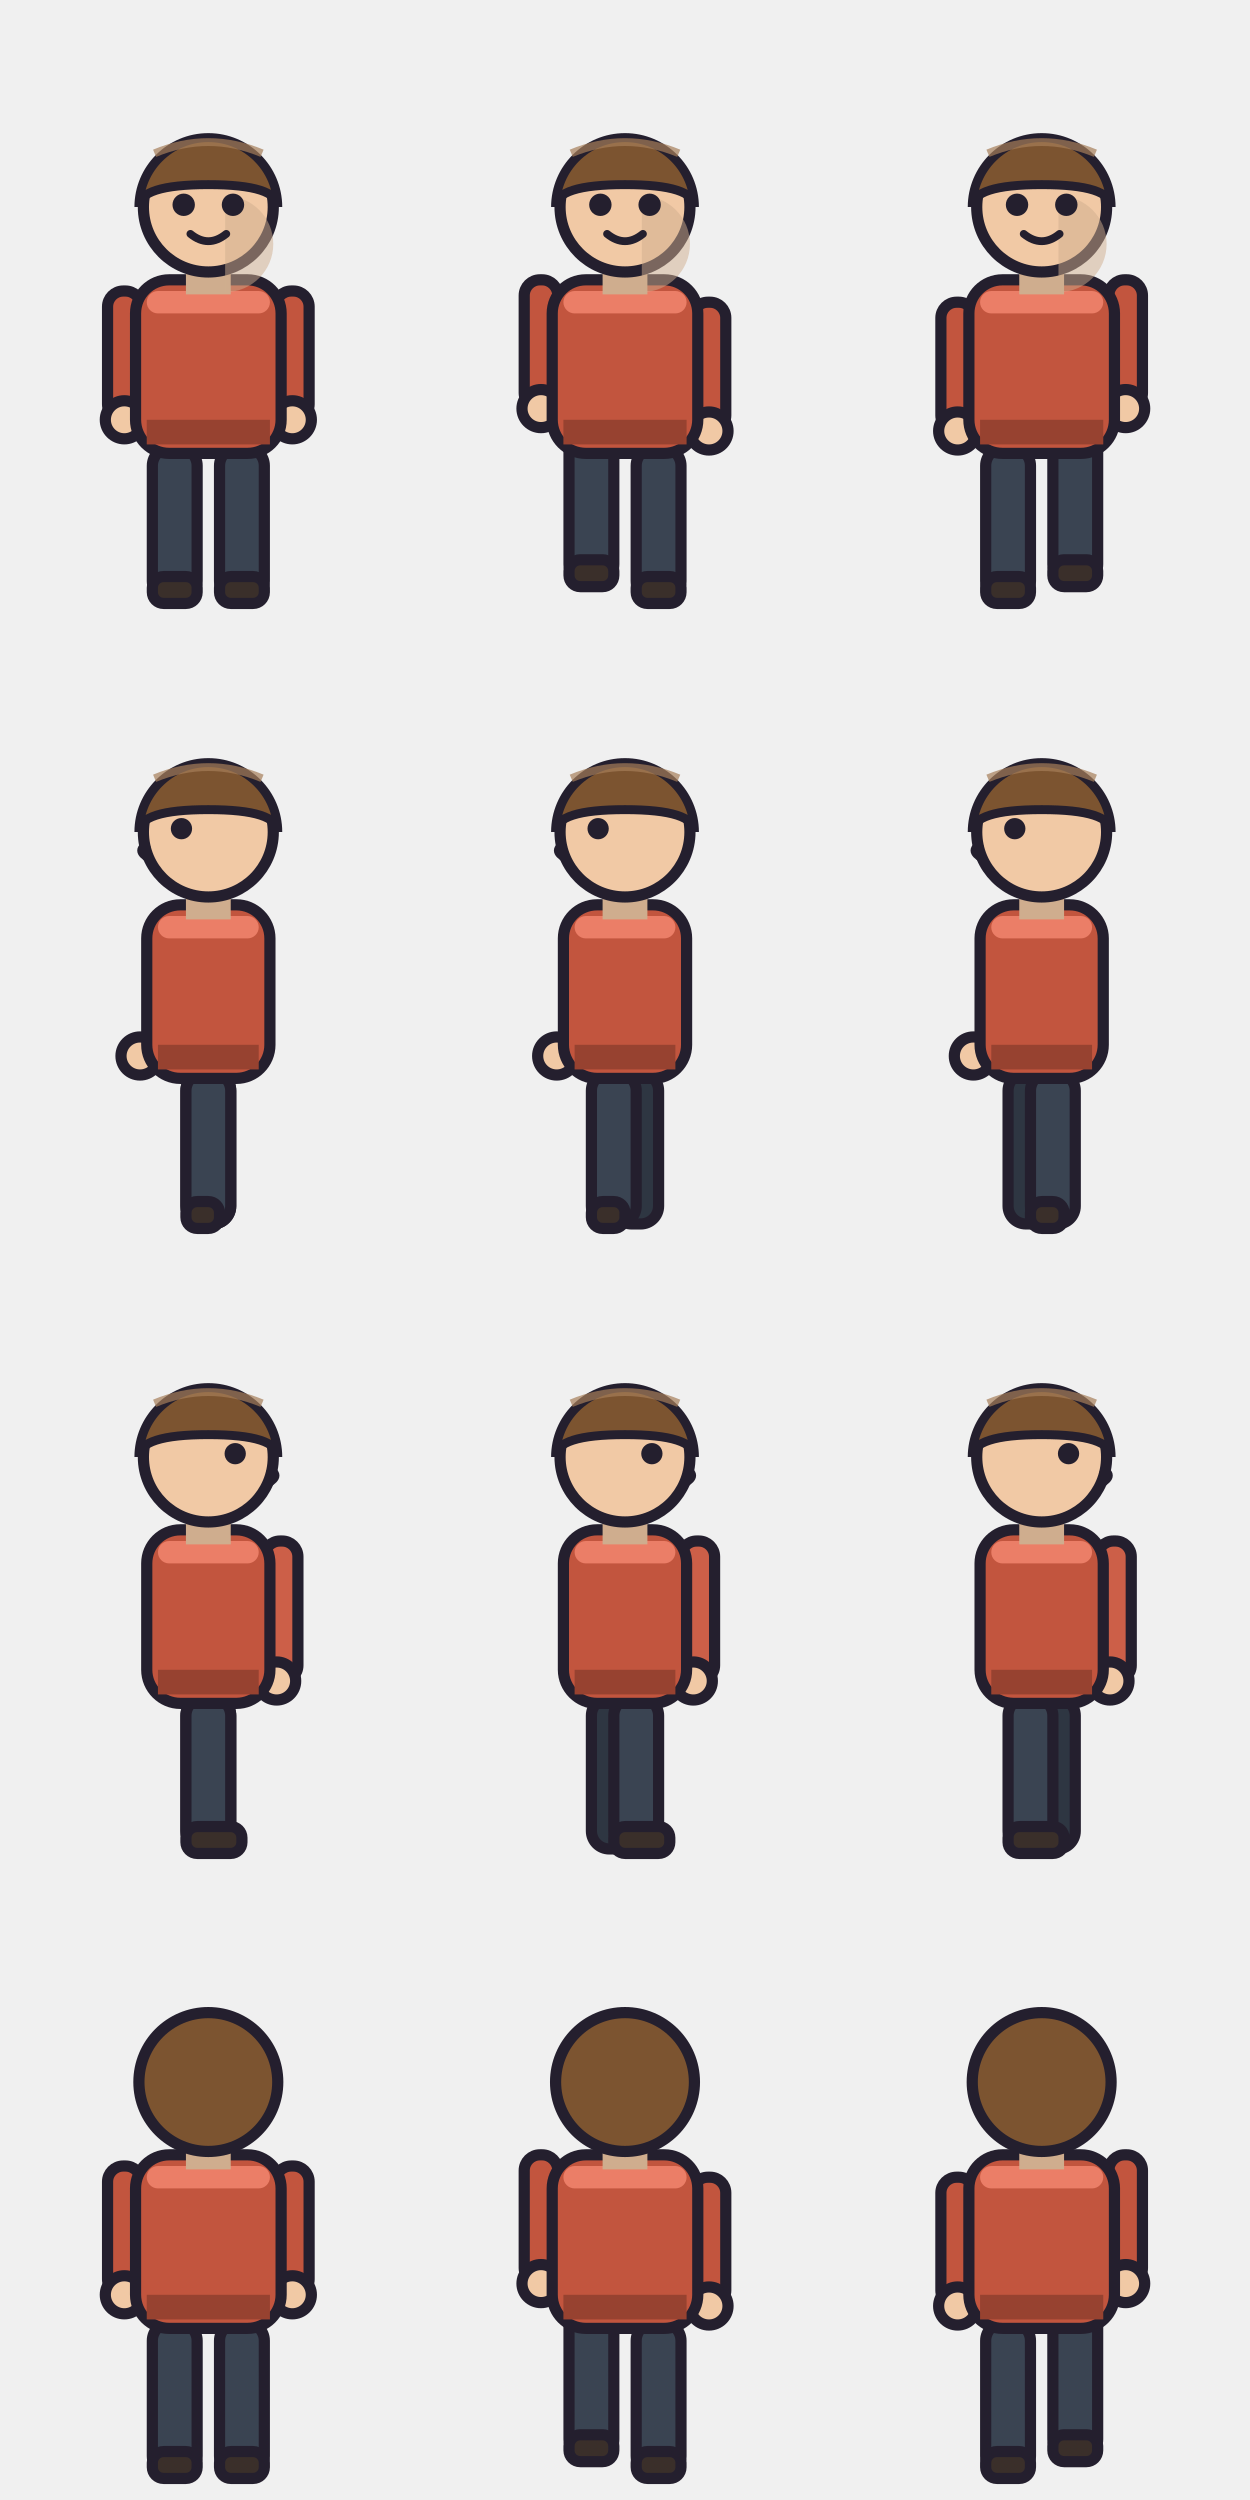
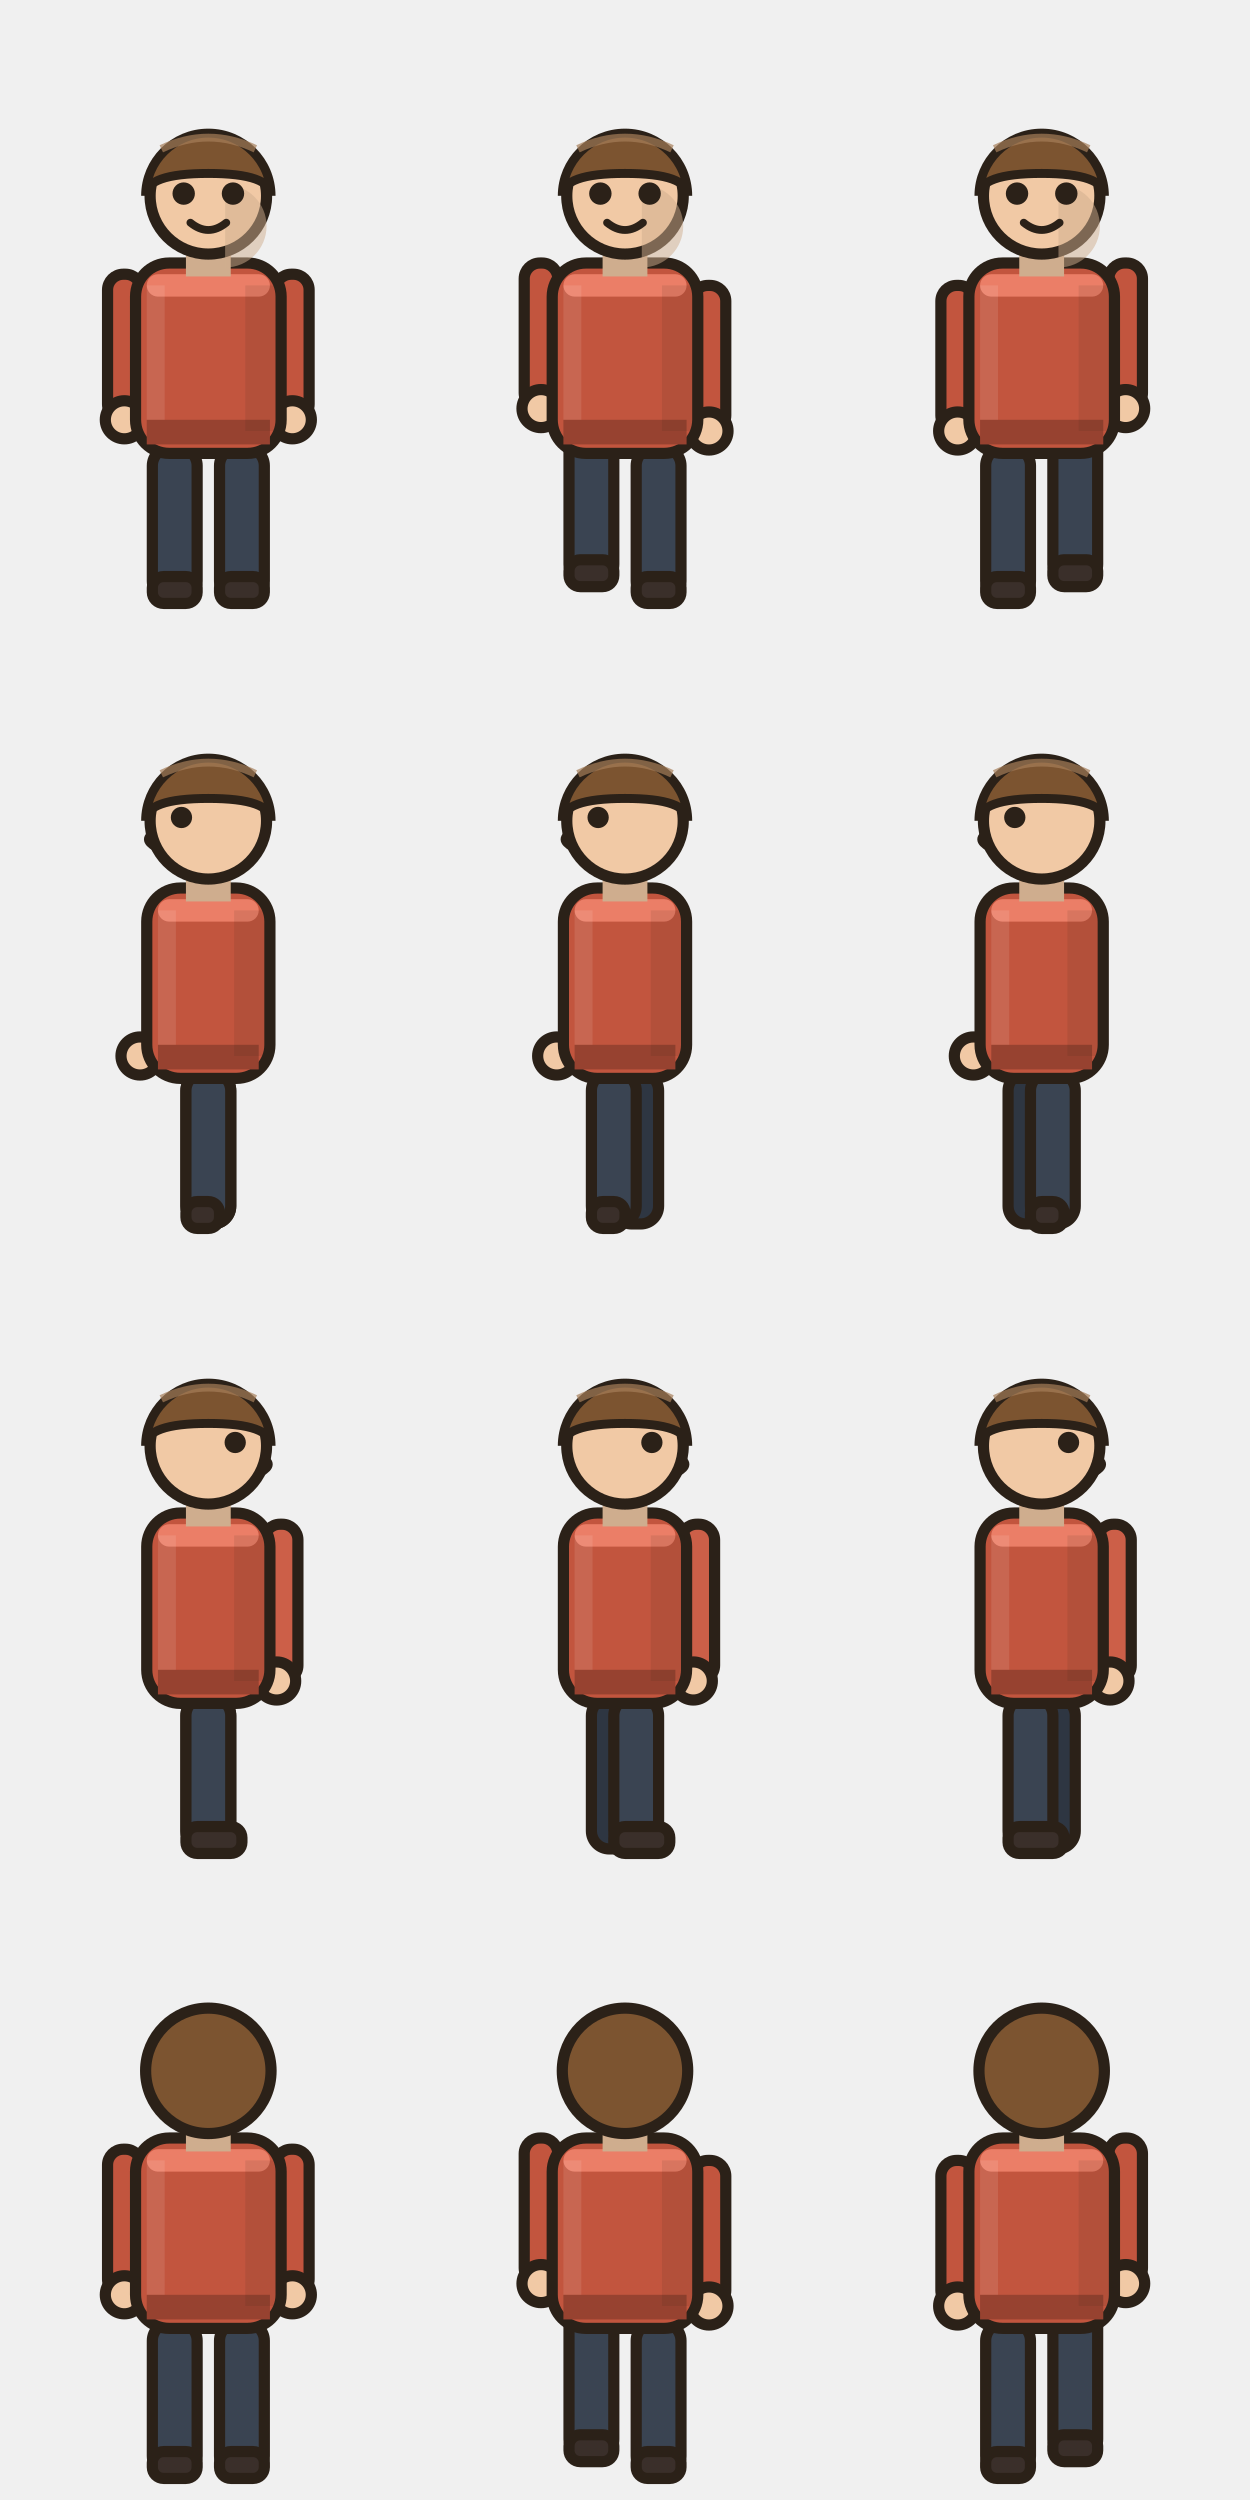
<svg xmlns="http://www.w3.org/2000/svg" width="96" height="192" viewBox="0 0 96 192">
  <g transform="translate(0 0)">
    <g transform="translate(16 46) scale(0.86) translate(-16 -46)">
-       <rect x="11" y="32.5" width="4" height="13.5" rx="1.6" fill="#3a4452" stroke="#241f2e" stroke-width="1" />
-       <rect x="17" y="32.5" width="4" height="13.5" rx="1.6" fill="#3a4452" stroke="#241f2e" stroke-width="1" />
-       <rect x="11" y="44" width="4" height="2.4" rx="1" fill="#3a2f2a" stroke="#241f2e" stroke-width="1" />
-       <rect x="17" y="44" width="4" height="2.4" rx="1" fill="#3a2f2a" stroke="#241f2e" stroke-width="1" />
-       <rect x="7" y="18.5" width="3" height="11.5" rx="1.4" fill="#c2553e" stroke="#241f2e" stroke-width="1" />
-       <rect x="22" y="18.5" width="3" height="11.5" rx="1.4" fill="#c2553e" stroke="#241f2e" stroke-width="1" />
-       <circle cx="8.5" cy="30" r="1.7" fill="#f1c9a5" stroke="#241f2e" stroke-width="1" />
-       <circle cx="23.5" cy="30" r="1.7" fill="#f1c9a5" stroke="#241f2e" stroke-width="1" />
-       <rect x="9.5" y="17.5" width="13" height="15.5" rx="3" fill="#c2553e" stroke="#241f2e" stroke-width="1" />
-       <rect x="10.5" y="18.5" width="11" height="2" rx="1" fill="#eb7e67" />
-       <rect x="10.5" y="30" width="11" height="2.2" fill="#974230" />
-       <rect x="14" y="15.3" width="4" height="3.5" fill="#cfad8e" />
-       <circle cx="16" cy="11" r="5.8" fill="#f1c9a5" stroke="#241f2e" stroke-width="1" />
-       <path d="M17.5 10 a4.3 4.3 0 0 1 0 8.6" fill="#cfad8e" opacity="0.5" />
-       <path d="M9.8 11 a6.2 6.2 0 0 1 12.4 0 q0 -2 -6.2 -2 q-6.2 0 -6.2 2 z" fill="#7c5430" stroke="#241f2e" stroke-width="0.8" />
-       <path d="M11.2 6.2 q4.8 -2 9.6 0" fill="none" stroke="#a57d59" stroke-width="0.7" opacity="0.7" />
-       <circle cx="13.8" cy="10.8" r="1" fill="#241f2e" />
-       <circle cx="18.2" cy="10.8" r="1" fill="#241f2e" />
-       <path d="M14.4 13.4 q1.6 1.3 3.2 0" fill="none" stroke="#241f2e" stroke-width="0.7" stroke-linecap="round" />
+       <rect x="11" y="32.5" width="4" height="13.5" rx="1.6" fill="#3a4452" stroke="#2b2118" stroke-width="1" />
+       <rect x="17" y="32.5" width="4" height="13.5" rx="1.6" fill="#3a4452" stroke="#2b2118" stroke-width="1" />
+       <rect x="11" y="44" width="4" height="2.4" rx="1" fill="#3a2f2a" stroke="#2b2118" stroke-width="1" />
+       <rect x="17" y="44" width="4" height="2.4" rx="1" fill="#3a2f2a" stroke="#2b2118" stroke-width="1" />
+       <rect x="7" y="17" width="3" height="13" rx="1.4" fill="#c2553e" stroke="#2b2118" stroke-width="1" />
+       <rect x="22" y="17" width="3" height="13" rx="1.4" fill="#c2553e" stroke="#2b2118" stroke-width="1" />
+       <circle cx="8.5" cy="30" r="1.7" fill="#f1c9a5" stroke="#2b2118" stroke-width="1" />
+       <circle cx="23.5" cy="30" r="1.7" fill="#f1c9a5" stroke="#2b2118" stroke-width="1" />
+       <rect x="9.5" y="16" width="13" height="17" rx="3" fill="#c2553e" stroke="#2b2118" stroke-width="1" />
+       <rect x="10.5" y="17" width="11" height="2" rx="1" fill="#eb7e67" />
+       <rect x="10.5" y="30" width="11" height="2.2" fill="#974230" />
+       <rect x="19.3" y="18" width="3" height="13" fill="#2b2118" opacity="0.10" />
+       <rect x="10.5" y="18" width="1.6" height="12" fill="#ffffff" opacity="0.10" />
+       <rect x="14" y="13.7" width="4" height="3.5" fill="#cfad8e" />
+       <circle cx="16" cy="10" r="5.2" fill="#f1c9a5" stroke="#2b2118" stroke-width="1" />
+       <path d="M17.5 9 a3.7 3.7 0 0 1 0 7.4" fill="#cfad8e" opacity="0.5" />
+       <path d="M10.4 10 a5.6 5.6 0 0 1 11.2 0 q0 -2 -5.6 -2 q-5.6 0 -5.6 2 z" fill="#7c5430" stroke="#2b2118" stroke-width="0.8" />
+       <path d="M11.8 5.8 q4.2 -2 8.4 0" fill="none" stroke="#a57d59" stroke-width="0.7" opacity="0.7" />
+       <circle cx="13.8" cy="9.8" r="1" fill="#2b2118" />
+       <circle cx="18.2" cy="9.8" r="1" fill="#2b2118" />
+       <path d="M14.4 12.4 q1.6 1.3 3.2 0" fill="none" stroke="#2b2118" stroke-width="0.7" stroke-linecap="round" />
    </g>
  </g>
  <g transform="translate(32 0)">
    <g transform="translate(16 46) scale(0.86) translate(-16 -46)">
-       <rect x="11" y="31" width="4" height="13.5" rx="1.6" fill="#3a4452" stroke="#241f2e" stroke-width="1" />
-       <rect x="17" y="32.5" width="4" height="13.5" rx="1.6" fill="#3a4452" stroke="#241f2e" stroke-width="1" />
-       <rect x="11" y="42.5" width="4" height="2.4" rx="1" fill="#3a2f2a" stroke="#241f2e" stroke-width="1" />
-       <rect x="17" y="44" width="4" height="2.4" rx="1" fill="#3a2f2a" stroke="#241f2e" stroke-width="1" />
-       <rect x="7" y="17.5" width="3" height="11.5" rx="1.4" fill="#c2553e" stroke="#241f2e" stroke-width="1" />
-       <rect x="22" y="19.5" width="3" height="11.5" rx="1.4" fill="#c2553e" stroke="#241f2e" stroke-width="1" />
-       <circle cx="8.5" cy="29" r="1.7" fill="#f1c9a5" stroke="#241f2e" stroke-width="1" />
-       <circle cx="23.5" cy="31" r="1.7" fill="#f1c9a5" stroke="#241f2e" stroke-width="1" />
-       <rect x="9.5" y="17.5" width="13" height="15.5" rx="3" fill="#c2553e" stroke="#241f2e" stroke-width="1" />
-       <rect x="10.5" y="18.5" width="11" height="2" rx="1" fill="#eb7e67" />
-       <rect x="10.5" y="30" width="11" height="2.2" fill="#974230" />
-       <rect x="14" y="15.3" width="4" height="3.5" fill="#cfad8e" />
-       <circle cx="16" cy="11" r="5.8" fill="#f1c9a5" stroke="#241f2e" stroke-width="1" />
-       <path d="M17.5 10 a4.3 4.3 0 0 1 0 8.6" fill="#cfad8e" opacity="0.5" />
-       <path d="M9.8 11 a6.2 6.2 0 0 1 12.4 0 q0 -2 -6.2 -2 q-6.2 0 -6.2 2 z" fill="#7c5430" stroke="#241f2e" stroke-width="0.8" />
-       <path d="M11.2 6.2 q4.8 -2 9.6 0" fill="none" stroke="#a57d59" stroke-width="0.7" opacity="0.7" />
-       <circle cx="13.8" cy="10.8" r="1" fill="#241f2e" />
-       <circle cx="18.2" cy="10.8" r="1" fill="#241f2e" />
-       <path d="M14.4 13.4 q1.6 1.3 3.2 0" fill="none" stroke="#241f2e" stroke-width="0.7" stroke-linecap="round" />
+       <rect x="11" y="31" width="4" height="13.5" rx="1.6" fill="#3a4452" stroke="#2b2118" stroke-width="1" />
+       <rect x="17" y="32.5" width="4" height="13.5" rx="1.6" fill="#3a4452" stroke="#2b2118" stroke-width="1" />
+       <rect x="11" y="42.5" width="4" height="2.4" rx="1" fill="#3a2f2a" stroke="#2b2118" stroke-width="1" />
+       <rect x="17" y="44" width="4" height="2.4" rx="1" fill="#3a2f2a" stroke="#2b2118" stroke-width="1" />
+       <rect x="7" y="16" width="3" height="13" rx="1.4" fill="#c2553e" stroke="#2b2118" stroke-width="1" />
+       <rect x="22" y="18" width="3" height="13" rx="1.4" fill="#c2553e" stroke="#2b2118" stroke-width="1" />
+       <circle cx="8.5" cy="29" r="1.7" fill="#f1c9a5" stroke="#2b2118" stroke-width="1" />
+       <circle cx="23.5" cy="31" r="1.7" fill="#f1c9a5" stroke="#2b2118" stroke-width="1" />
+       <rect x="9.5" y="16" width="13" height="17" rx="3" fill="#c2553e" stroke="#2b2118" stroke-width="1" />
+       <rect x="10.5" y="17" width="11" height="2" rx="1" fill="#eb7e67" />
+       <rect x="10.5" y="30" width="11" height="2.2" fill="#974230" />
+       <rect x="19.3" y="18" width="3" height="13" fill="#2b2118" opacity="0.10" />
+       <rect x="10.5" y="18" width="1.6" height="12" fill="#ffffff" opacity="0.10" />
+       <rect x="14" y="13.7" width="4" height="3.5" fill="#cfad8e" />
+       <circle cx="16" cy="10" r="5.2" fill="#f1c9a5" stroke="#2b2118" stroke-width="1" />
+       <path d="M17.5 9 a3.7 3.7 0 0 1 0 7.4" fill="#cfad8e" opacity="0.5" />
+       <path d="M10.4 10 a5.6 5.6 0 0 1 11.2 0 q0 -2 -5.6 -2 q-5.6 0 -5.6 2 z" fill="#7c5430" stroke="#2b2118" stroke-width="0.8" />
+       <path d="M11.8 5.8 q4.2 -2 8.4 0" fill="none" stroke="#a57d59" stroke-width="0.7" opacity="0.7" />
+       <circle cx="13.8" cy="9.8" r="1" fill="#2b2118" />
+       <circle cx="18.2" cy="9.8" r="1" fill="#2b2118" />
+       <path d="M14.4 12.4 q1.6 1.3 3.2 0" fill="none" stroke="#2b2118" stroke-width="0.7" stroke-linecap="round" />
    </g>
  </g>
  <g transform="translate(64 0)">
    <g transform="translate(16 46) scale(0.86) translate(-16 -46)">
-       <rect x="11" y="32.5" width="4" height="13.5" rx="1.6" fill="#3a4452" stroke="#241f2e" stroke-width="1" />
-       <rect x="17" y="31" width="4" height="13.5" rx="1.6" fill="#3a4452" stroke="#241f2e" stroke-width="1" />
-       <rect x="11" y="44" width="4" height="2.4" rx="1" fill="#3a2f2a" stroke="#241f2e" stroke-width="1" />
-       <rect x="17" y="42.5" width="4" height="2.4" rx="1" fill="#3a2f2a" stroke="#241f2e" stroke-width="1" />
-       <rect x="7" y="19.5" width="3" height="11.5" rx="1.4" fill="#c2553e" stroke="#241f2e" stroke-width="1" />
-       <rect x="22" y="17.5" width="3" height="11.5" rx="1.4" fill="#c2553e" stroke="#241f2e" stroke-width="1" />
-       <circle cx="8.5" cy="31" r="1.7" fill="#f1c9a5" stroke="#241f2e" stroke-width="1" />
-       <circle cx="23.5" cy="29" r="1.7" fill="#f1c9a5" stroke="#241f2e" stroke-width="1" />
-       <rect x="9.5" y="17.5" width="13" height="15.5" rx="3" fill="#c2553e" stroke="#241f2e" stroke-width="1" />
-       <rect x="10.5" y="18.5" width="11" height="2" rx="1" fill="#eb7e67" />
-       <rect x="10.5" y="30" width="11" height="2.2" fill="#974230" />
-       <rect x="14" y="15.3" width="4" height="3.5" fill="#cfad8e" />
-       <circle cx="16" cy="11" r="5.8" fill="#f1c9a5" stroke="#241f2e" stroke-width="1" />
-       <path d="M17.5 10 a4.3 4.3 0 0 1 0 8.6" fill="#cfad8e" opacity="0.5" />
-       <path d="M9.8 11 a6.2 6.2 0 0 1 12.4 0 q0 -2 -6.2 -2 q-6.2 0 -6.2 2 z" fill="#7c5430" stroke="#241f2e" stroke-width="0.8" />
-       <path d="M11.2 6.2 q4.8 -2 9.6 0" fill="none" stroke="#a57d59" stroke-width="0.7" opacity="0.7" />
-       <circle cx="13.8" cy="10.8" r="1" fill="#241f2e" />
-       <circle cx="18.2" cy="10.8" r="1" fill="#241f2e" />
-       <path d="M14.4 13.4 q1.6 1.3 3.2 0" fill="none" stroke="#241f2e" stroke-width="0.7" stroke-linecap="round" />
+       <rect x="11" y="32.5" width="4" height="13.5" rx="1.6" fill="#3a4452" stroke="#2b2118" stroke-width="1" />
+       <rect x="17" y="31" width="4" height="13.5" rx="1.6" fill="#3a4452" stroke="#2b2118" stroke-width="1" />
+       <rect x="11" y="44" width="4" height="2.4" rx="1" fill="#3a2f2a" stroke="#2b2118" stroke-width="1" />
+       <rect x="17" y="42.5" width="4" height="2.4" rx="1" fill="#3a2f2a" stroke="#2b2118" stroke-width="1" />
+       <rect x="7" y="18" width="3" height="13" rx="1.4" fill="#c2553e" stroke="#2b2118" stroke-width="1" />
+       <rect x="22" y="16" width="3" height="13" rx="1.4" fill="#c2553e" stroke="#2b2118" stroke-width="1" />
+       <circle cx="8.5" cy="31" r="1.7" fill="#f1c9a5" stroke="#2b2118" stroke-width="1" />
+       <circle cx="23.5" cy="29" r="1.7" fill="#f1c9a5" stroke="#2b2118" stroke-width="1" />
+       <rect x="9.5" y="16" width="13" height="17" rx="3" fill="#c2553e" stroke="#2b2118" stroke-width="1" />
+       <rect x="10.5" y="17" width="11" height="2" rx="1" fill="#eb7e67" />
+       <rect x="10.5" y="30" width="11" height="2.2" fill="#974230" />
+       <rect x="19.3" y="18" width="3" height="13" fill="#2b2118" opacity="0.10" />
+       <rect x="10.5" y="18" width="1.6" height="12" fill="#ffffff" opacity="0.10" />
+       <rect x="14" y="13.7" width="4" height="3.5" fill="#cfad8e" />
+       <circle cx="16" cy="10" r="5.2" fill="#f1c9a5" stroke="#2b2118" stroke-width="1" />
+       <path d="M17.5 9 a3.7 3.7 0 0 1 0 7.4" fill="#cfad8e" opacity="0.5" />
+       <path d="M10.4 10 a5.6 5.6 0 0 1 11.2 0 q0 -2 -5.6 -2 q-5.6 0 -5.6 2 z" fill="#7c5430" stroke="#2b2118" stroke-width="0.8" />
+       <path d="M11.8 5.8 q4.2 -2 8.4 0" fill="none" stroke="#a57d59" stroke-width="0.7" opacity="0.7" />
+       <circle cx="13.8" cy="9.8" r="1" fill="#2b2118" />
+       <circle cx="18.2" cy="9.8" r="1" fill="#2b2118" />
+       <path d="M14.4 12.4 q1.6 1.3 3.2 0" fill="none" stroke="#2b2118" stroke-width="0.7" stroke-linecap="round" />
    </g>
  </g>
  <g transform="translate(0 48)">
    <g transform="translate(16 46) scale(0.86) translate(-16 -46)">
-       <rect x="14" y="32.5" width="4" height="13.5" rx="1.6" fill="#2e3642" stroke="#241f2e" stroke-width="1" />
-       <rect x="14" y="32.5" width="4" height="13.5" rx="1.6" fill="#3a4452" stroke="#241f2e" stroke-width="1" />
-       <rect x="14" y="44" width="3" height="2.4" rx="1" fill="#3a2f2a" stroke="#241f2e" stroke-width="1" />
-       <rect x="11" y="18.5" width="3" height="12.5" rx="1.4" fill="#cc5f48" stroke="#241f2e" stroke-width="1" />
-       <circle cx="9.9" cy="31" r="1.7" fill="#f1c9a5" stroke="#241f2e" stroke-width="1" />
-       <rect x="10.5" y="17.5" width="11" height="15.5" rx="3" fill="#c2553e" stroke="#241f2e" stroke-width="1" />
-       <rect x="11.5" y="18.5" width="9" height="2" rx="1" fill="#eb7e67" />
-       <rect x="11.5" y="30" width="9" height="2.2" fill="#974230" />
-       <rect x="14" y="15.3" width="4" height="3.5" fill="#cfad8e" />
-       <circle cx="16" cy="11" r="5.8" fill="#f1c9a5" stroke="#241f2e" stroke-width="1" />
-       <path d="M9.8 11 a6.2 6.2 0 0 1 12.4 0 q0 -2 -6.2 -2 q-6.2 0 -6.2 2 z" fill="#7c5430" stroke="#241f2e" stroke-width="0.8" />
-       <path d="M11.2 6.2 q4.8 -2 9.6 0" fill="none" stroke="#a57d59" stroke-width="0.7" opacity="0.7" />
-       <circle cx="13.6" cy="10.7" r="0.95" fill="#241f2e" />
-       <path d="M10.7 12 q-1.4 0.6 0 1.4" fill="none" stroke="#241f2e" stroke-width="0.7" />
+       <rect x="14" y="32.5" width="4" height="13.5" rx="1.6" fill="#2e3642" stroke="#2b2118" stroke-width="1" />
+       <rect x="14" y="32.5" width="4" height="13.5" rx="1.6" fill="#3a4452" stroke="#2b2118" stroke-width="1" />
+       <rect x="14" y="44" width="3" height="2.4" rx="1" fill="#3a2f2a" stroke="#2b2118" stroke-width="1" />
+       <rect x="11" y="17" width="3" height="14" rx="1.4" fill="#cc5f48" stroke="#2b2118" stroke-width="1" />
+       <circle cx="9.9" cy="31" r="1.7" fill="#f1c9a5" stroke="#2b2118" stroke-width="1" />
+       <rect x="10.5" y="16" width="11" height="17" rx="3" fill="#c2553e" stroke="#2b2118" stroke-width="1" />
+       <rect x="11.5" y="17" width="9" height="2" rx="1" fill="#eb7e67" />
+       <rect x="11.5" y="30" width="9" height="2.2" fill="#974230" />
+       <rect x="18.3" y="18" width="3" height="13" fill="#2b2118" opacity="0.10" />
+       <rect x="11.5" y="18" width="1.6" height="12" fill="#ffffff" opacity="0.10" />
+       <rect x="14" y="13.7" width="4" height="3.5" fill="#cfad8e" />
+       <circle cx="16" cy="10" r="5.2" fill="#f1c9a5" stroke="#2b2118" stroke-width="1" />
+       <path d="M10.4 10 a5.6 5.6 0 0 1 11.2 0 q0 -2 -5.6 -2 q-5.6 0 -5.6 2 z" fill="#7c5430" stroke="#2b2118" stroke-width="0.8" />
+       <path d="M11.8 5.8 q4.2 -2 8.4 0" fill="none" stroke="#a57d59" stroke-width="0.7" opacity="0.7" />
+       <circle cx="13.6" cy="9.7" r="0.95" fill="#2b2118" />
+       <path d="M11.3 11 q-1.4 0.6 0 1.4" fill="none" stroke="#2b2118" stroke-width="0.7" />
    </g>
  </g>
  <g transform="translate(32 48)">
    <g transform="translate(16 46) scale(0.86) translate(-16 -46)">
-       <rect x="15" y="32.5" width="4" height="13.5" rx="1.6" fill="#2e3642" stroke="#241f2e" stroke-width="1" />
-       <rect x="13" y="32.5" width="4" height="13.5" rx="1.6" fill="#3a4452" stroke="#241f2e" stroke-width="1" />
-       <rect x="13" y="44" width="3" height="2.4" rx="1" fill="#3a2f2a" stroke="#241f2e" stroke-width="1" />
-       <rect x="11" y="18.5" width="3" height="12.5" rx="1.4" fill="#cc5f48" stroke="#241f2e" stroke-width="1" />
-       <circle cx="9.9" cy="31" r="1.7" fill="#f1c9a5" stroke="#241f2e" stroke-width="1" />
-       <rect x="10.5" y="17.5" width="11" height="15.5" rx="3" fill="#c2553e" stroke="#241f2e" stroke-width="1" />
-       <rect x="11.5" y="18.5" width="9" height="2" rx="1" fill="#eb7e67" />
-       <rect x="11.5" y="30" width="9" height="2.2" fill="#974230" />
-       <rect x="14" y="15.3" width="4" height="3.5" fill="#cfad8e" />
-       <circle cx="16" cy="11" r="5.8" fill="#f1c9a5" stroke="#241f2e" stroke-width="1" />
-       <path d="M9.8 11 a6.2 6.2 0 0 1 12.4 0 q0 -2 -6.2 -2 q-6.2 0 -6.2 2 z" fill="#7c5430" stroke="#241f2e" stroke-width="0.8" />
-       <path d="M11.2 6.2 q4.8 -2 9.6 0" fill="none" stroke="#a57d59" stroke-width="0.7" opacity="0.7" />
-       <circle cx="13.6" cy="10.7" r="0.95" fill="#241f2e" />
-       <path d="M10.7 12 q-1.4 0.6 0 1.4" fill="none" stroke="#241f2e" stroke-width="0.7" />
+       <rect x="15" y="32.5" width="4" height="13.5" rx="1.6" fill="#2e3642" stroke="#2b2118" stroke-width="1" />
+       <rect x="13" y="32.5" width="4" height="13.5" rx="1.6" fill="#3a4452" stroke="#2b2118" stroke-width="1" />
+       <rect x="13" y="44" width="3" height="2.4" rx="1" fill="#3a2f2a" stroke="#2b2118" stroke-width="1" />
+       <rect x="11" y="17" width="3" height="14" rx="1.4" fill="#cc5f48" stroke="#2b2118" stroke-width="1" />
+       <circle cx="9.9" cy="31" r="1.7" fill="#f1c9a5" stroke="#2b2118" stroke-width="1" />
+       <rect x="10.5" y="16" width="11" height="17" rx="3" fill="#c2553e" stroke="#2b2118" stroke-width="1" />
+       <rect x="11.5" y="17" width="9" height="2" rx="1" fill="#eb7e67" />
+       <rect x="11.5" y="30" width="9" height="2.2" fill="#974230" />
+       <rect x="18.3" y="18" width="3" height="13" fill="#2b2118" opacity="0.10" />
+       <rect x="11.5" y="18" width="1.6" height="12" fill="#ffffff" opacity="0.10" />
+       <rect x="14" y="13.7" width="4" height="3.5" fill="#cfad8e" />
+       <circle cx="16" cy="10" r="5.2" fill="#f1c9a5" stroke="#2b2118" stroke-width="1" />
+       <path d="M10.4 10 a5.6 5.6 0 0 1 11.2 0 q0 -2 -5.6 -2 q-5.6 0 -5.6 2 z" fill="#7c5430" stroke="#2b2118" stroke-width="0.8" />
+       <path d="M11.8 5.8 q4.2 -2 8.4 0" fill="none" stroke="#a57d59" stroke-width="0.7" opacity="0.7" />
+       <circle cx="13.6" cy="9.7" r="0.95" fill="#2b2118" />
+       <path d="M11.3 11 q-1.4 0.6 0 1.4" fill="none" stroke="#2b2118" stroke-width="0.7" />
    </g>
  </g>
  <g transform="translate(64 48)">
    <g transform="translate(16 46) scale(0.86) translate(-16 -46)">
-       <rect x="13" y="32.5" width="4" height="13.5" rx="1.6" fill="#2e3642" stroke="#241f2e" stroke-width="1" />
-       <rect x="15" y="32.5" width="4" height="13.5" rx="1.6" fill="#3a4452" stroke="#241f2e" stroke-width="1" />
-       <rect x="15" y="44" width="3" height="2.4" rx="1" fill="#3a2f2a" stroke="#241f2e" stroke-width="1" />
-       <rect x="11" y="18.5" width="3" height="12.5" rx="1.4" fill="#cc5f48" stroke="#241f2e" stroke-width="1" />
-       <circle cx="9.9" cy="31" r="1.7" fill="#f1c9a5" stroke="#241f2e" stroke-width="1" />
-       <rect x="10.5" y="17.5" width="11" height="15.5" rx="3" fill="#c2553e" stroke="#241f2e" stroke-width="1" />
-       <rect x="11.5" y="18.5" width="9" height="2" rx="1" fill="#eb7e67" />
-       <rect x="11.5" y="30" width="9" height="2.2" fill="#974230" />
-       <rect x="14" y="15.3" width="4" height="3.5" fill="#cfad8e" />
-       <circle cx="16" cy="11" r="5.8" fill="#f1c9a5" stroke="#241f2e" stroke-width="1" />
-       <path d="M9.8 11 a6.2 6.2 0 0 1 12.4 0 q0 -2 -6.2 -2 q-6.2 0 -6.2 2 z" fill="#7c5430" stroke="#241f2e" stroke-width="0.8" />
-       <path d="M11.2 6.2 q4.8 -2 9.6 0" fill="none" stroke="#a57d59" stroke-width="0.7" opacity="0.7" />
-       <circle cx="13.6" cy="10.7" r="0.95" fill="#241f2e" />
-       <path d="M10.7 12 q-1.4 0.6 0 1.4" fill="none" stroke="#241f2e" stroke-width="0.7" />
+       <rect x="13" y="32.5" width="4" height="13.5" rx="1.6" fill="#2e3642" stroke="#2b2118" stroke-width="1" />
+       <rect x="15" y="32.5" width="4" height="13.5" rx="1.6" fill="#3a4452" stroke="#2b2118" stroke-width="1" />
+       <rect x="15" y="44" width="3" height="2.4" rx="1" fill="#3a2f2a" stroke="#2b2118" stroke-width="1" />
+       <rect x="11" y="17" width="3" height="14" rx="1.4" fill="#cc5f48" stroke="#2b2118" stroke-width="1" />
+       <circle cx="9.9" cy="31" r="1.7" fill="#f1c9a5" stroke="#2b2118" stroke-width="1" />
+       <rect x="10.5" y="16" width="11" height="17" rx="3" fill="#c2553e" stroke="#2b2118" stroke-width="1" />
+       <rect x="11.5" y="17" width="9" height="2" rx="1" fill="#eb7e67" />
+       <rect x="11.5" y="30" width="9" height="2.2" fill="#974230" />
+       <rect x="18.3" y="18" width="3" height="13" fill="#2b2118" opacity="0.10" />
+       <rect x="11.5" y="18" width="1.6" height="12" fill="#ffffff" opacity="0.10" />
+       <rect x="14" y="13.7" width="4" height="3.5" fill="#cfad8e" />
+       <circle cx="16" cy="10" r="5.2" fill="#f1c9a5" stroke="#2b2118" stroke-width="1" />
+       <path d="M10.4 10 a5.6 5.6 0 0 1 11.2 0 q0 -2 -5.6 -2 q-5.6 0 -5.6 2 z" fill="#7c5430" stroke="#2b2118" stroke-width="0.8" />
+       <path d="M11.8 5.8 q4.2 -2 8.4 0" fill="none" stroke="#a57d59" stroke-width="0.7" opacity="0.7" />
+       <circle cx="13.6" cy="9.7" r="0.95" fill="#2b2118" />
+       <path d="M11.3 11 q-1.4 0.6 0 1.4" fill="none" stroke="#2b2118" stroke-width="0.7" />
    </g>
  </g>
  <g transform="translate(0 96)">
    <g transform="translate(16 46) scale(0.86) translate(-16 -46)">
-       <rect x="14" y="32.5" width="4" height="13.5" rx="1.6" fill="#2e3642" stroke="#241f2e" stroke-width="1" />
-       <rect x="14" y="32.5" width="4" height="13.5" rx="1.6" fill="#3a4452" stroke="#241f2e" stroke-width="1" />
-       <rect x="14" y="44" width="5" height="2.4" rx="1" fill="#3a2f2a" stroke="#241f2e" stroke-width="1" />
-       <rect x="21" y="18.5" width="3" height="12.5" rx="1.4" fill="#cc5f48" stroke="#241f2e" stroke-width="1" />
-       <circle cx="22.1" cy="31" r="1.7" fill="#f1c9a5" stroke="#241f2e" stroke-width="1" />
-       <rect x="10.5" y="17.5" width="11" height="15.5" rx="3" fill="#c2553e" stroke="#241f2e" stroke-width="1" />
-       <rect x="11.5" y="18.5" width="9" height="2" rx="1" fill="#eb7e67" />
-       <rect x="11.5" y="30" width="9" height="2.2" fill="#974230" />
-       <rect x="14" y="15.3" width="4" height="3.5" fill="#cfad8e" />
-       <circle cx="16" cy="11" r="5.8" fill="#f1c9a5" stroke="#241f2e" stroke-width="1" />
-       <path d="M9.8 11 a6.2 6.2 0 0 1 12.4 0 q0 -2 -6.2 -2 q-6.2 0 -6.2 2 z" fill="#7c5430" stroke="#241f2e" stroke-width="0.8" />
-       <path d="M11.2 6.2 q4.8 -2 9.6 0" fill="none" stroke="#a57d59" stroke-width="0.7" opacity="0.7" />
-       <circle cx="18.4" cy="10.7" r="0.95" fill="#241f2e" />
-       <path d="M21.3 12 q1.4 0.6 0 1.4" fill="none" stroke="#241f2e" stroke-width="0.7" />
+       <rect x="14" y="32.5" width="4" height="13.5" rx="1.6" fill="#2e3642" stroke="#2b2118" stroke-width="1" />
+       <rect x="14" y="32.5" width="4" height="13.5" rx="1.6" fill="#3a4452" stroke="#2b2118" stroke-width="1" />
+       <rect x="14" y="44" width="5" height="2.4" rx="1" fill="#3a2f2a" stroke="#2b2118" stroke-width="1" />
+       <rect x="21" y="17" width="3" height="14" rx="1.4" fill="#cc5f48" stroke="#2b2118" stroke-width="1" />
+       <circle cx="22.1" cy="31" r="1.7" fill="#f1c9a5" stroke="#2b2118" stroke-width="1" />
+       <rect x="10.5" y="16" width="11" height="17" rx="3" fill="#c2553e" stroke="#2b2118" stroke-width="1" />
+       <rect x="11.5" y="17" width="9" height="2" rx="1" fill="#eb7e67" />
+       <rect x="11.5" y="30" width="9" height="2.2" fill="#974230" />
+       <rect x="18.3" y="18" width="3" height="13" fill="#2b2118" opacity="0.10" />
+       <rect x="11.5" y="18" width="1.6" height="12" fill="#ffffff" opacity="0.10" />
+       <rect x="14" y="13.7" width="4" height="3.5" fill="#cfad8e" />
+       <circle cx="16" cy="10" r="5.2" fill="#f1c9a5" stroke="#2b2118" stroke-width="1" />
+       <path d="M10.4 10 a5.6 5.6 0 0 1 11.2 0 q0 -2 -5.6 -2 q-5.6 0 -5.6 2 z" fill="#7c5430" stroke="#2b2118" stroke-width="0.8" />
+       <path d="M11.8 5.8 q4.2 -2 8.4 0" fill="none" stroke="#a57d59" stroke-width="0.7" opacity="0.7" />
+       <circle cx="18.4" cy="9.7" r="0.95" fill="#2b2118" />
+       <path d="M20.7 11 q1.4 0.6 0 1.4" fill="none" stroke="#2b2118" stroke-width="0.7" />
    </g>
  </g>
  <g transform="translate(32 96)">
    <g transform="translate(16 46) scale(0.86) translate(-16 -46)">
-       <rect x="13" y="32.5" width="4" height="13.5" rx="1.6" fill="#2e3642" stroke="#241f2e" stroke-width="1" />
-       <rect x="15" y="32.5" width="4" height="13.5" rx="1.6" fill="#3a4452" stroke="#241f2e" stroke-width="1" />
-       <rect x="15" y="44" width="5" height="2.4" rx="1" fill="#3a2f2a" stroke="#241f2e" stroke-width="1" />
-       <rect x="21" y="18.5" width="3" height="12.5" rx="1.4" fill="#cc5f48" stroke="#241f2e" stroke-width="1" />
-       <circle cx="22.1" cy="31" r="1.7" fill="#f1c9a5" stroke="#241f2e" stroke-width="1" />
-       <rect x="10.5" y="17.5" width="11" height="15.5" rx="3" fill="#c2553e" stroke="#241f2e" stroke-width="1" />
-       <rect x="11.5" y="18.5" width="9" height="2" rx="1" fill="#eb7e67" />
-       <rect x="11.5" y="30" width="9" height="2.2" fill="#974230" />
-       <rect x="14" y="15.3" width="4" height="3.5" fill="#cfad8e" />
-       <circle cx="16" cy="11" r="5.8" fill="#f1c9a5" stroke="#241f2e" stroke-width="1" />
-       <path d="M9.8 11 a6.2 6.2 0 0 1 12.4 0 q0 -2 -6.2 -2 q-6.2 0 -6.2 2 z" fill="#7c5430" stroke="#241f2e" stroke-width="0.8" />
-       <path d="M11.2 6.2 q4.8 -2 9.6 0" fill="none" stroke="#a57d59" stroke-width="0.7" opacity="0.7" />
-       <circle cx="18.4" cy="10.7" r="0.95" fill="#241f2e" />
-       <path d="M21.3 12 q1.4 0.6 0 1.4" fill="none" stroke="#241f2e" stroke-width="0.7" />
+       <rect x="13" y="32.5" width="4" height="13.5" rx="1.6" fill="#2e3642" stroke="#2b2118" stroke-width="1" />
+       <rect x="15" y="32.5" width="4" height="13.5" rx="1.6" fill="#3a4452" stroke="#2b2118" stroke-width="1" />
+       <rect x="15" y="44" width="5" height="2.4" rx="1" fill="#3a2f2a" stroke="#2b2118" stroke-width="1" />
+       <rect x="21" y="17" width="3" height="14" rx="1.4" fill="#cc5f48" stroke="#2b2118" stroke-width="1" />
+       <circle cx="22.1" cy="31" r="1.7" fill="#f1c9a5" stroke="#2b2118" stroke-width="1" />
+       <rect x="10.5" y="16" width="11" height="17" rx="3" fill="#c2553e" stroke="#2b2118" stroke-width="1" />
+       <rect x="11.5" y="17" width="9" height="2" rx="1" fill="#eb7e67" />
+       <rect x="11.5" y="30" width="9" height="2.2" fill="#974230" />
+       <rect x="18.3" y="18" width="3" height="13" fill="#2b2118" opacity="0.10" />
+       <rect x="11.5" y="18" width="1.6" height="12" fill="#ffffff" opacity="0.10" />
+       <rect x="14" y="13.7" width="4" height="3.5" fill="#cfad8e" />
+       <circle cx="16" cy="10" r="5.2" fill="#f1c9a5" stroke="#2b2118" stroke-width="1" />
+       <path d="M10.4 10 a5.6 5.6 0 0 1 11.2 0 q0 -2 -5.6 -2 q-5.6 0 -5.6 2 z" fill="#7c5430" stroke="#2b2118" stroke-width="0.8" />
+       <path d="M11.8 5.8 q4.2 -2 8.4 0" fill="none" stroke="#a57d59" stroke-width="0.7" opacity="0.7" />
+       <circle cx="18.4" cy="9.7" r="0.95" fill="#2b2118" />
+       <path d="M20.7 11 q1.4 0.6 0 1.4" fill="none" stroke="#2b2118" stroke-width="0.7" />
    </g>
  </g>
  <g transform="translate(64 96)">
    <g transform="translate(16 46) scale(0.86) translate(-16 -46)">
-       <rect x="15" y="32.5" width="4" height="13.5" rx="1.6" fill="#2e3642" stroke="#241f2e" stroke-width="1" />
-       <rect x="13" y="32.5" width="4" height="13.5" rx="1.6" fill="#3a4452" stroke="#241f2e" stroke-width="1" />
-       <rect x="13" y="44" width="5" height="2.4" rx="1" fill="#3a2f2a" stroke="#241f2e" stroke-width="1" />
-       <rect x="21" y="18.5" width="3" height="12.5" rx="1.4" fill="#cc5f48" stroke="#241f2e" stroke-width="1" />
-       <circle cx="22.1" cy="31" r="1.7" fill="#f1c9a5" stroke="#241f2e" stroke-width="1" />
-       <rect x="10.5" y="17.5" width="11" height="15.5" rx="3" fill="#c2553e" stroke="#241f2e" stroke-width="1" />
-       <rect x="11.5" y="18.5" width="9" height="2" rx="1" fill="#eb7e67" />
-       <rect x="11.5" y="30" width="9" height="2.2" fill="#974230" />
-       <rect x="14" y="15.3" width="4" height="3.5" fill="#cfad8e" />
-       <circle cx="16" cy="11" r="5.8" fill="#f1c9a5" stroke="#241f2e" stroke-width="1" />
-       <path d="M9.8 11 a6.2 6.2 0 0 1 12.4 0 q0 -2 -6.2 -2 q-6.2 0 -6.2 2 z" fill="#7c5430" stroke="#241f2e" stroke-width="0.8" />
-       <path d="M11.2 6.2 q4.8 -2 9.6 0" fill="none" stroke="#a57d59" stroke-width="0.7" opacity="0.7" />
-       <circle cx="18.4" cy="10.7" r="0.95" fill="#241f2e" />
-       <path d="M21.3 12 q1.4 0.6 0 1.4" fill="none" stroke="#241f2e" stroke-width="0.7" />
+       <rect x="15" y="32.5" width="4" height="13.5" rx="1.6" fill="#2e3642" stroke="#2b2118" stroke-width="1" />
+       <rect x="13" y="32.5" width="4" height="13.5" rx="1.6" fill="#3a4452" stroke="#2b2118" stroke-width="1" />
+       <rect x="13" y="44" width="5" height="2.4" rx="1" fill="#3a2f2a" stroke="#2b2118" stroke-width="1" />
+       <rect x="21" y="17" width="3" height="14" rx="1.4" fill="#cc5f48" stroke="#2b2118" stroke-width="1" />
+       <circle cx="22.1" cy="31" r="1.7" fill="#f1c9a5" stroke="#2b2118" stroke-width="1" />
+       <rect x="10.5" y="16" width="11" height="17" rx="3" fill="#c2553e" stroke="#2b2118" stroke-width="1" />
+       <rect x="11.5" y="17" width="9" height="2" rx="1" fill="#eb7e67" />
+       <rect x="11.5" y="30" width="9" height="2.2" fill="#974230" />
+       <rect x="18.3" y="18" width="3" height="13" fill="#2b2118" opacity="0.10" />
+       <rect x="11.5" y="18" width="1.6" height="12" fill="#ffffff" opacity="0.10" />
+       <rect x="14" y="13.7" width="4" height="3.5" fill="#cfad8e" />
+       <circle cx="16" cy="10" r="5.2" fill="#f1c9a5" stroke="#2b2118" stroke-width="1" />
+       <path d="M10.4 10 a5.6 5.6 0 0 1 11.2 0 q0 -2 -5.6 -2 q-5.6 0 -5.6 2 z" fill="#7c5430" stroke="#2b2118" stroke-width="0.8" />
+       <path d="M11.8 5.8 q4.2 -2 8.4 0" fill="none" stroke="#a57d59" stroke-width="0.7" opacity="0.7" />
+       <circle cx="18.4" cy="9.7" r="0.95" fill="#2b2118" />
+       <path d="M20.7 11 q1.4 0.6 0 1.4" fill="none" stroke="#2b2118" stroke-width="0.7" />
    </g>
  </g>
  <g transform="translate(0 144)">
    <g transform="translate(16 46) scale(0.86) translate(-16 -46)">
-       <rect x="11" y="32.5" width="4" height="13.5" rx="1.6" fill="#3a4452" stroke="#241f2e" stroke-width="1" />
-       <rect x="17" y="32.5" width="4" height="13.5" rx="1.6" fill="#3a4452" stroke="#241f2e" stroke-width="1" />
-       <rect x="11" y="44" width="4" height="2.4" rx="1" fill="#3a2f2a" stroke="#241f2e" stroke-width="1" />
-       <rect x="17" y="44" width="4" height="2.4" rx="1" fill="#3a2f2a" stroke="#241f2e" stroke-width="1" />
-       <rect x="7" y="18.5" width="3" height="11.5" rx="1.4" fill="#c2553e" stroke="#241f2e" stroke-width="1" />
-       <rect x="22" y="18.5" width="3" height="11.5" rx="1.4" fill="#c2553e" stroke="#241f2e" stroke-width="1" />
-       <circle cx="8.5" cy="30" r="1.7" fill="#f1c9a5" stroke="#241f2e" stroke-width="1" />
-       <circle cx="23.5" cy="30" r="1.7" fill="#f1c9a5" stroke="#241f2e" stroke-width="1" />
-       <rect x="9.5" y="17.5" width="13" height="15.5" rx="3" fill="#c2553e" stroke="#241f2e" stroke-width="1" />
-       <rect x="10.5" y="18.5" width="11" height="2" rx="1" fill="#eb7e67" />
-       <rect x="10.5" y="30" width="11" height="2.2" fill="#974230" />
-       <rect x="14" y="15.3" width="4" height="3.5" fill="#cfad8e" />
-       <circle cx="16" cy="11" r="5.8" fill="#f1c9a5" stroke="#241f2e" stroke-width="1" />
-       <circle cx="16" cy="11" r="6.2" fill="#7c5430" stroke="#241f2e" stroke-width="1" />
+       <rect x="11" y="32.5" width="4" height="13.5" rx="1.6" fill="#3a4452" stroke="#2b2118" stroke-width="1" />
+       <rect x="17" y="32.5" width="4" height="13.5" rx="1.6" fill="#3a4452" stroke="#2b2118" stroke-width="1" />
+       <rect x="11" y="44" width="4" height="2.4" rx="1" fill="#3a2f2a" stroke="#2b2118" stroke-width="1" />
+       <rect x="17" y="44" width="4" height="2.4" rx="1" fill="#3a2f2a" stroke="#2b2118" stroke-width="1" />
+       <rect x="7" y="17" width="3" height="13" rx="1.4" fill="#c2553e" stroke="#2b2118" stroke-width="1" />
+       <rect x="22" y="17" width="3" height="13" rx="1.4" fill="#c2553e" stroke="#2b2118" stroke-width="1" />
+       <circle cx="8.5" cy="30" r="1.7" fill="#f1c9a5" stroke="#2b2118" stroke-width="1" />
+       <circle cx="23.5" cy="30" r="1.7" fill="#f1c9a5" stroke="#2b2118" stroke-width="1" />
+       <rect x="9.5" y="16" width="13" height="17" rx="3" fill="#c2553e" stroke="#2b2118" stroke-width="1" />
+       <rect x="10.5" y="17" width="11" height="2" rx="1" fill="#eb7e67" />
+       <rect x="10.5" y="30" width="11" height="2.2" fill="#974230" />
+       <rect x="19.3" y="18" width="3" height="13" fill="#2b2118" opacity="0.10" />
+       <rect x="10.5" y="18" width="1.6" height="12" fill="#ffffff" opacity="0.10" />
+       <rect x="14" y="13.7" width="4" height="3.5" fill="#cfad8e" />
+       <circle cx="16" cy="10" r="5.2" fill="#f1c9a5" stroke="#2b2118" stroke-width="1" />
+       <circle cx="16" cy="10" r="5.6" fill="#7c5430" stroke="#2b2118" stroke-width="1" />
    </g>
  </g>
  <g transform="translate(32 144)">
    <g transform="translate(16 46) scale(0.86) translate(-16 -46)">
-       <rect x="11" y="31" width="4" height="13.5" rx="1.6" fill="#3a4452" stroke="#241f2e" stroke-width="1" />
-       <rect x="17" y="32.5" width="4" height="13.5" rx="1.6" fill="#3a4452" stroke="#241f2e" stroke-width="1" />
-       <rect x="11" y="42.5" width="4" height="2.4" rx="1" fill="#3a2f2a" stroke="#241f2e" stroke-width="1" />
-       <rect x="17" y="44" width="4" height="2.4" rx="1" fill="#3a2f2a" stroke="#241f2e" stroke-width="1" />
-       <rect x="7" y="17.5" width="3" height="11.5" rx="1.4" fill="#c2553e" stroke="#241f2e" stroke-width="1" />
-       <rect x="22" y="19.5" width="3" height="11.5" rx="1.4" fill="#c2553e" stroke="#241f2e" stroke-width="1" />
-       <circle cx="8.5" cy="29" r="1.7" fill="#f1c9a5" stroke="#241f2e" stroke-width="1" />
-       <circle cx="23.5" cy="31" r="1.7" fill="#f1c9a5" stroke="#241f2e" stroke-width="1" />
-       <rect x="9.5" y="17.5" width="13" height="15.5" rx="3" fill="#c2553e" stroke="#241f2e" stroke-width="1" />
-       <rect x="10.5" y="18.5" width="11" height="2" rx="1" fill="#eb7e67" />
-       <rect x="10.5" y="30" width="11" height="2.2" fill="#974230" />
-       <rect x="14" y="15.3" width="4" height="3.5" fill="#cfad8e" />
-       <circle cx="16" cy="11" r="5.8" fill="#f1c9a5" stroke="#241f2e" stroke-width="1" />
-       <circle cx="16" cy="11" r="6.2" fill="#7c5430" stroke="#241f2e" stroke-width="1" />
+       <rect x="11" y="31" width="4" height="13.5" rx="1.6" fill="#3a4452" stroke="#2b2118" stroke-width="1" />
+       <rect x="17" y="32.5" width="4" height="13.5" rx="1.6" fill="#3a4452" stroke="#2b2118" stroke-width="1" />
+       <rect x="11" y="42.5" width="4" height="2.4" rx="1" fill="#3a2f2a" stroke="#2b2118" stroke-width="1" />
+       <rect x="17" y="44" width="4" height="2.4" rx="1" fill="#3a2f2a" stroke="#2b2118" stroke-width="1" />
+       <rect x="7" y="16" width="3" height="13" rx="1.4" fill="#c2553e" stroke="#2b2118" stroke-width="1" />
+       <rect x="22" y="18" width="3" height="13" rx="1.4" fill="#c2553e" stroke="#2b2118" stroke-width="1" />
+       <circle cx="8.5" cy="29" r="1.7" fill="#f1c9a5" stroke="#2b2118" stroke-width="1" />
+       <circle cx="23.5" cy="31" r="1.7" fill="#f1c9a5" stroke="#2b2118" stroke-width="1" />
+       <rect x="9.5" y="16" width="13" height="17" rx="3" fill="#c2553e" stroke="#2b2118" stroke-width="1" />
+       <rect x="10.5" y="17" width="11" height="2" rx="1" fill="#eb7e67" />
+       <rect x="10.5" y="30" width="11" height="2.2" fill="#974230" />
+       <rect x="19.3" y="18" width="3" height="13" fill="#2b2118" opacity="0.10" />
+       <rect x="10.5" y="18" width="1.6" height="12" fill="#ffffff" opacity="0.10" />
+       <rect x="14" y="13.7" width="4" height="3.5" fill="#cfad8e" />
+       <circle cx="16" cy="10" r="5.2" fill="#f1c9a5" stroke="#2b2118" stroke-width="1" />
+       <circle cx="16" cy="10" r="5.6" fill="#7c5430" stroke="#2b2118" stroke-width="1" />
    </g>
  </g>
  <g transform="translate(64 144)">
    <g transform="translate(16 46) scale(0.86) translate(-16 -46)">
-       <rect x="11" y="32.5" width="4" height="13.5" rx="1.6" fill="#3a4452" stroke="#241f2e" stroke-width="1" />
-       <rect x="17" y="31" width="4" height="13.5" rx="1.6" fill="#3a4452" stroke="#241f2e" stroke-width="1" />
-       <rect x="11" y="44" width="4" height="2.4" rx="1" fill="#3a2f2a" stroke="#241f2e" stroke-width="1" />
-       <rect x="17" y="42.5" width="4" height="2.4" rx="1" fill="#3a2f2a" stroke="#241f2e" stroke-width="1" />
-       <rect x="7" y="19.5" width="3" height="11.5" rx="1.4" fill="#c2553e" stroke="#241f2e" stroke-width="1" />
-       <rect x="22" y="17.5" width="3" height="11.5" rx="1.4" fill="#c2553e" stroke="#241f2e" stroke-width="1" />
-       <circle cx="8.5" cy="31" r="1.7" fill="#f1c9a5" stroke="#241f2e" stroke-width="1" />
-       <circle cx="23.5" cy="29" r="1.7" fill="#f1c9a5" stroke="#241f2e" stroke-width="1" />
-       <rect x="9.5" y="17.5" width="13" height="15.5" rx="3" fill="#c2553e" stroke="#241f2e" stroke-width="1" />
-       <rect x="10.5" y="18.5" width="11" height="2" rx="1" fill="#eb7e67" />
-       <rect x="10.5" y="30" width="11" height="2.2" fill="#974230" />
-       <rect x="14" y="15.3" width="4" height="3.5" fill="#cfad8e" />
-       <circle cx="16" cy="11" r="5.8" fill="#f1c9a5" stroke="#241f2e" stroke-width="1" />
-       <circle cx="16" cy="11" r="6.2" fill="#7c5430" stroke="#241f2e" stroke-width="1" />
+       <rect x="11" y="32.5" width="4" height="13.5" rx="1.6" fill="#3a4452" stroke="#2b2118" stroke-width="1" />
+       <rect x="17" y="31" width="4" height="13.5" rx="1.6" fill="#3a4452" stroke="#2b2118" stroke-width="1" />
+       <rect x="11" y="44" width="4" height="2.4" rx="1" fill="#3a2f2a" stroke="#2b2118" stroke-width="1" />
+       <rect x="17" y="42.5" width="4" height="2.4" rx="1" fill="#3a2f2a" stroke="#2b2118" stroke-width="1" />
+       <rect x="7" y="18" width="3" height="13" rx="1.4" fill="#c2553e" stroke="#2b2118" stroke-width="1" />
+       <rect x="22" y="16" width="3" height="13" rx="1.4" fill="#c2553e" stroke="#2b2118" stroke-width="1" />
+       <circle cx="8.5" cy="31" r="1.7" fill="#f1c9a5" stroke="#2b2118" stroke-width="1" />
+       <circle cx="23.5" cy="29" r="1.7" fill="#f1c9a5" stroke="#2b2118" stroke-width="1" />
+       <rect x="9.5" y="16" width="13" height="17" rx="3" fill="#c2553e" stroke="#2b2118" stroke-width="1" />
+       <rect x="10.5" y="17" width="11" height="2" rx="1" fill="#eb7e67" />
+       <rect x="10.5" y="30" width="11" height="2.2" fill="#974230" />
+       <rect x="19.3" y="18" width="3" height="13" fill="#2b2118" opacity="0.10" />
+       <rect x="10.5" y="18" width="1.6" height="12" fill="#ffffff" opacity="0.10" />
+       <rect x="14" y="13.7" width="4" height="3.5" fill="#cfad8e" />
+       <circle cx="16" cy="10" r="5.2" fill="#f1c9a5" stroke="#2b2118" stroke-width="1" />
+       <circle cx="16" cy="10" r="5.6" fill="#7c5430" stroke="#2b2118" stroke-width="1" />
    </g>
  </g>
</svg>
